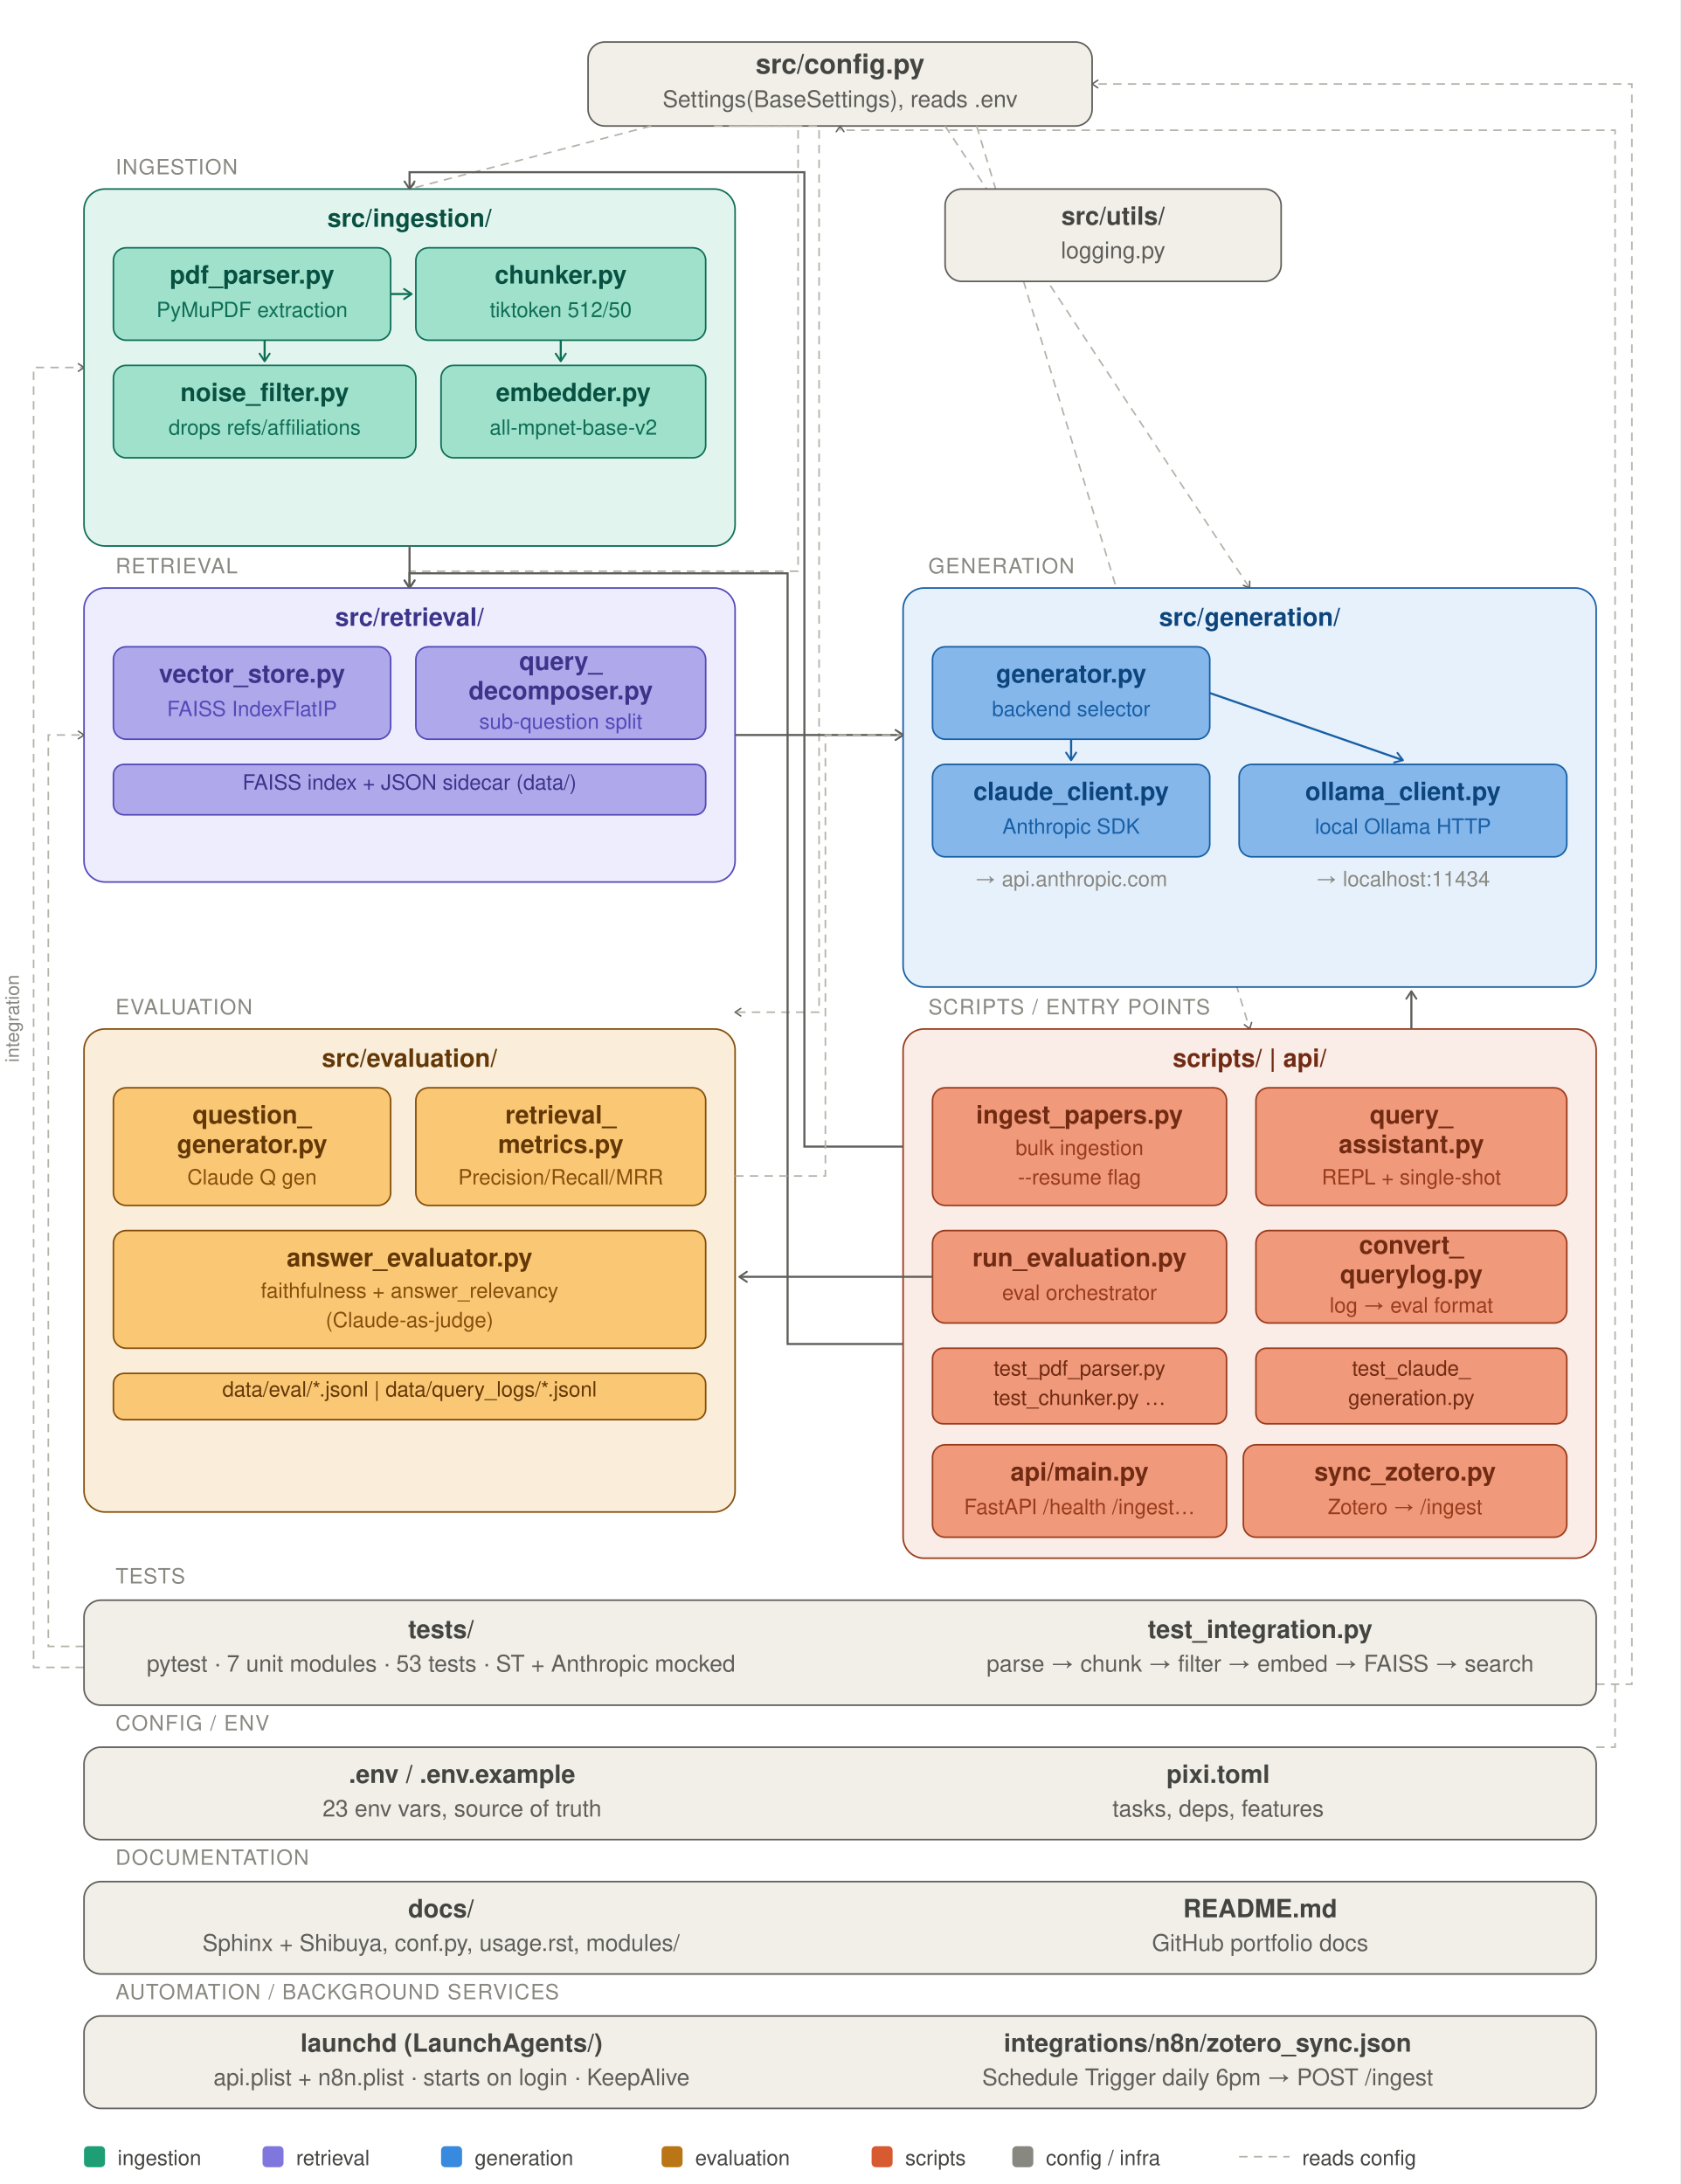
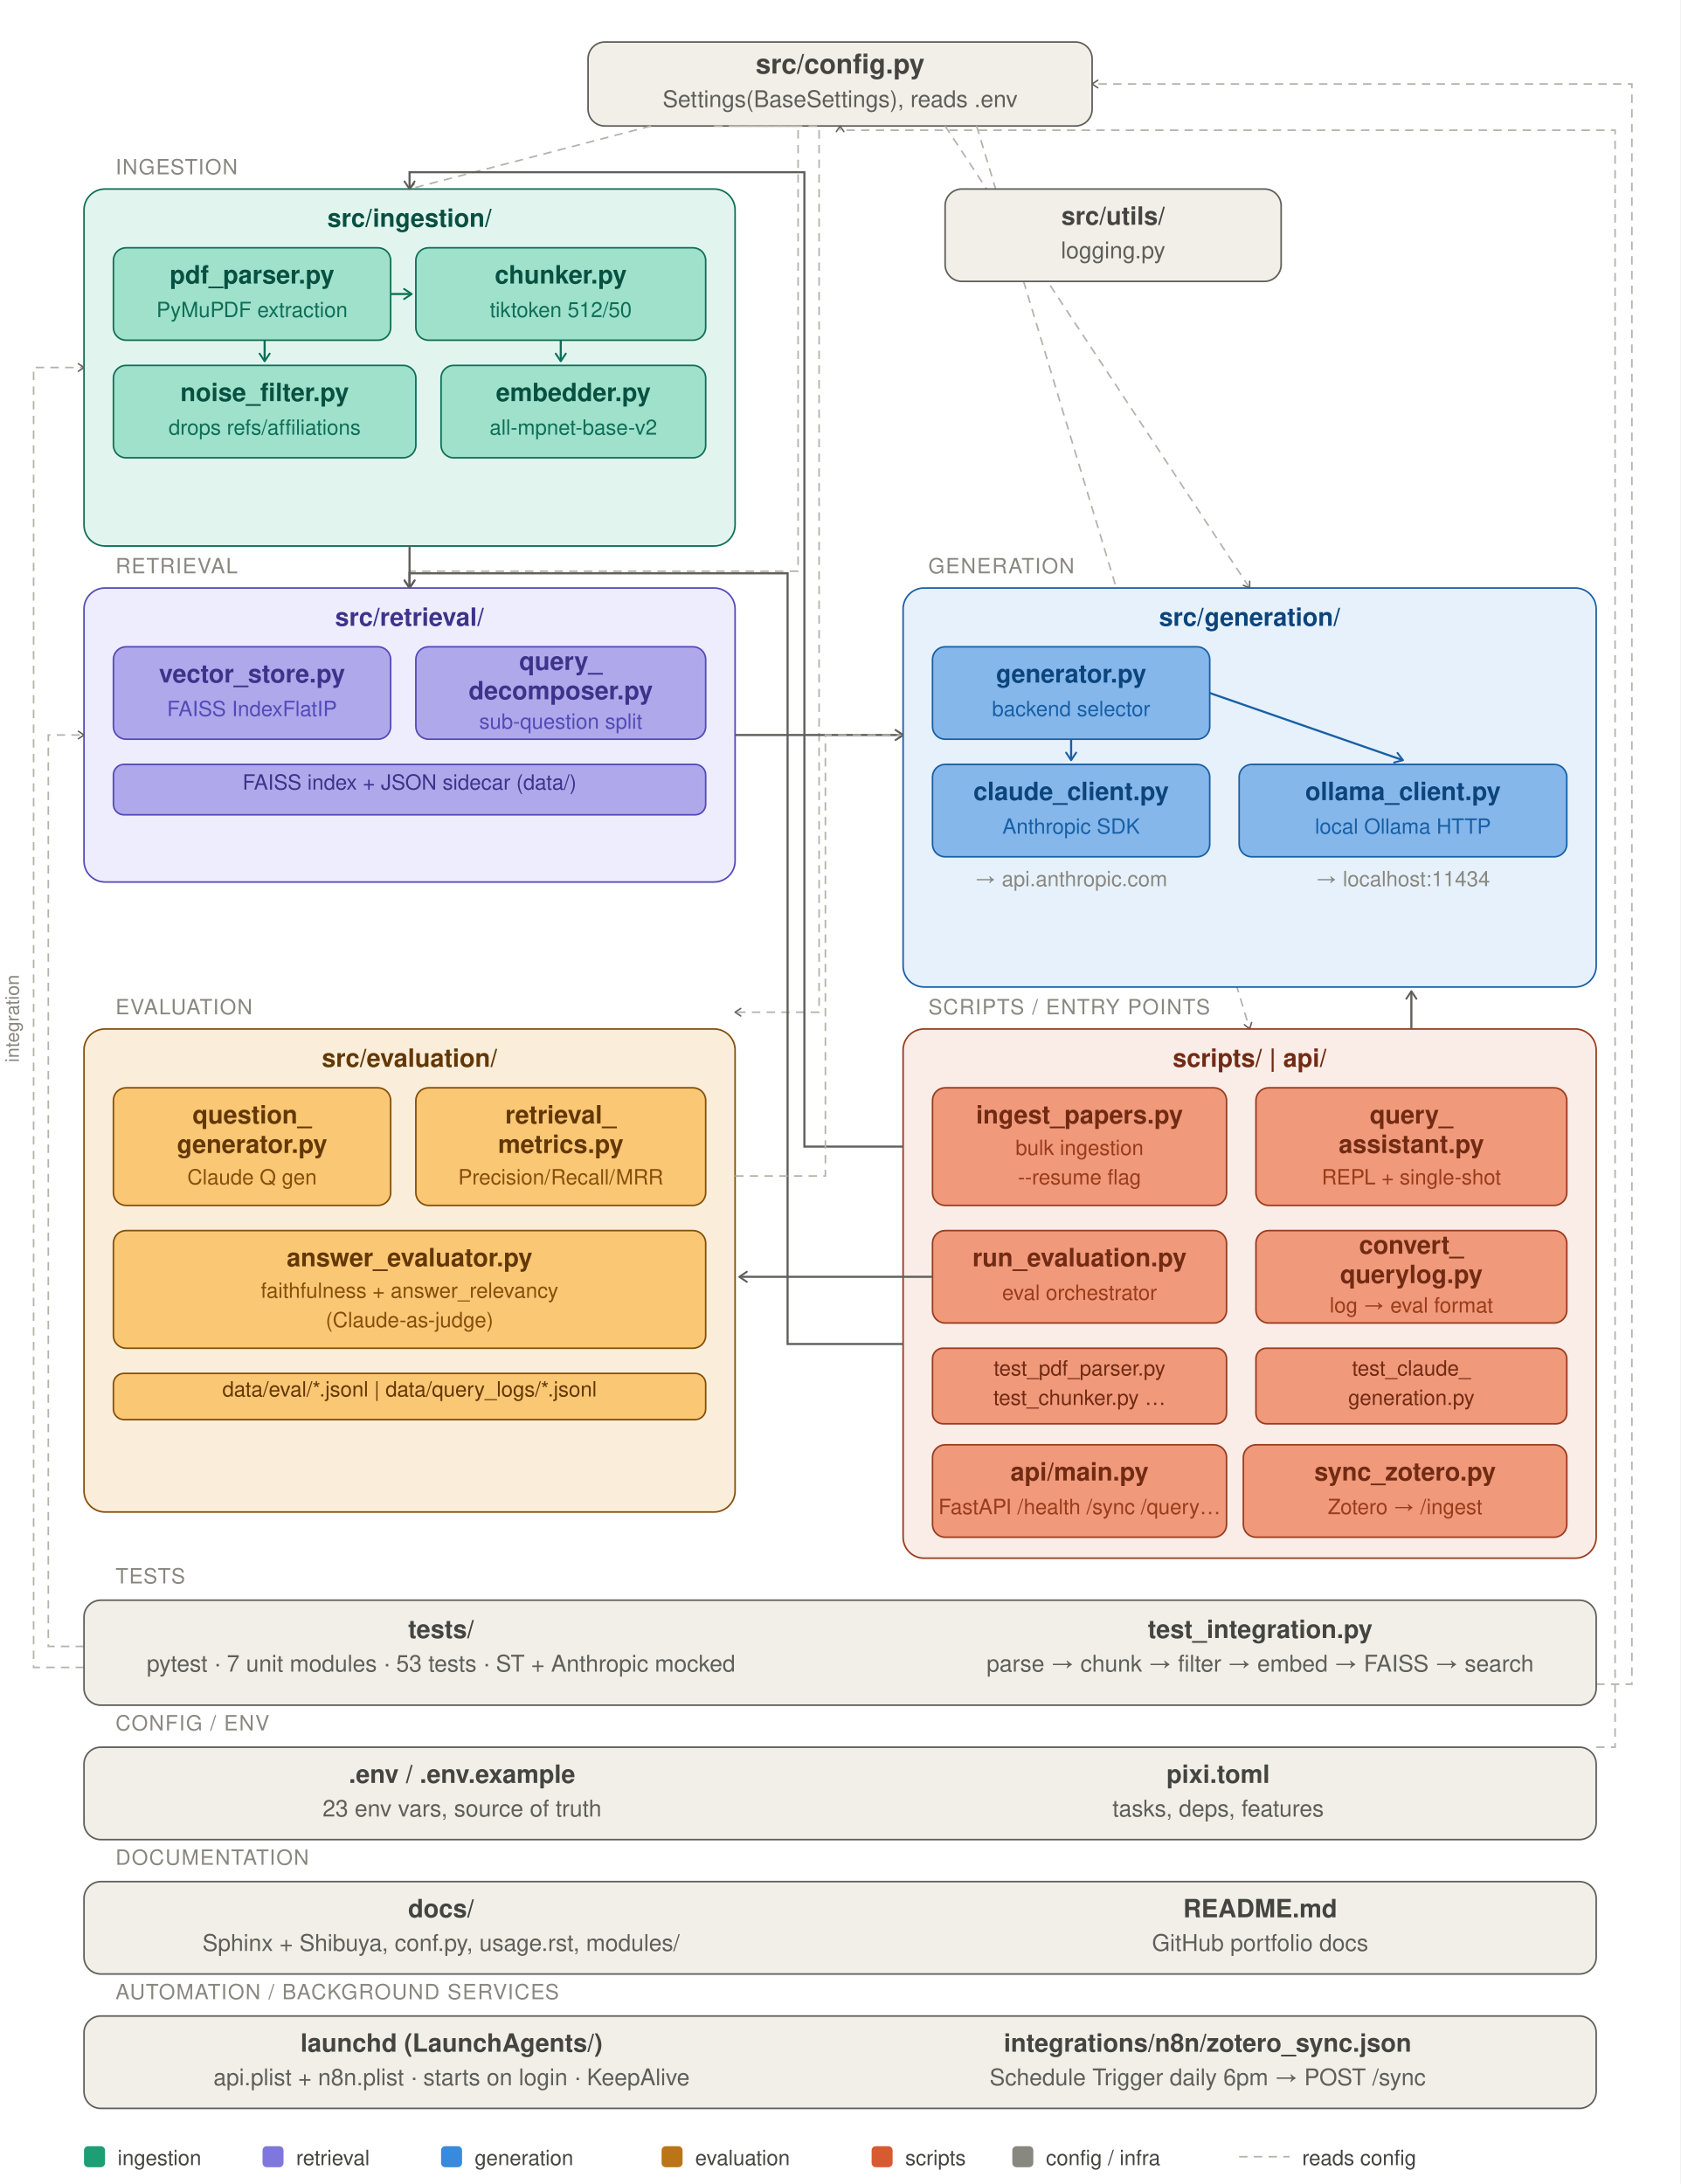
<svg xmlns="http://www.w3.org/2000/svg" width="800" viewBox="0 0 800 1040" font-family="-apple-system, BlinkMacSystemFont, 'Segoe UI', Helvetica, Arial, sans-serif">
  <rect width="800" height="1040" fill="#ffffff" />
  <defs>
    <marker id="arr" viewBox="0 0 10 10" refX="8" refY="5" markerWidth="6" markerHeight="6" orient="auto-start-reverse">
      <path d="M2 1L8 5L2 9" fill="none" stroke="#5f5e5a" stroke-width="1.5" stroke-linecap="round" stroke-linejoin="round" />
    </marker>
    <marker id="arr-teal" viewBox="0 0 10 10" refX="8" refY="5" markerWidth="6" markerHeight="6" orient="auto-start-reverse">
      <path d="M2 1L8 5L2 9" fill="none" stroke="#0f6e56" stroke-width="1.5" stroke-linecap="round" stroke-linejoin="round" />
    </marker>
    <marker id="arr-blue" viewBox="0 0 10 10" refX="8" refY="5" markerWidth="6" markerHeight="6" orient="auto-start-reverse">
      <path d="M2 1L8 5L2 9" fill="none" stroke="#185fa5" stroke-width="1.5" stroke-linecap="round" stroke-linejoin="round" />
    </marker>
  </defs>
  <rect x="280" y="20" width="240" height="40" rx="8" fill="#f1efe8" stroke="#5f5e5a" stroke-width="0.75" />
  <text x="400" y="35" text-anchor="middle" font-size="13" font-weight="600" fill="#444441">src/config.py</text>
  <text x="400" y="51" text-anchor="middle" font-size="11" fill="#5f5e5a">Settings(BaseSettings), reads .env</text>
  <line x1="310" y1="60" x2="195" y2="90" stroke="#b4b2a9" stroke-width="0.75" stroke-dasharray="4 3" marker-end="url(#arr)" />
  <path d="M340 60 L380 60 L380 272 L195 272 L195 280" fill="none" stroke="#b4b2a9" stroke-width="0.75" stroke-dasharray="4 3" marker-end="url(#arr)" />
  <path d="M350 60 L390 60 L390 482 L350 482" fill="none" stroke="#b4b2a9" stroke-width="0.75" stroke-dasharray="4 3" marker-end="url(#arr)" />
  <line x1="450" y1="60" x2="595" y2="280" stroke="#b4b2a9" stroke-width="0.75" stroke-dasharray="4 3" marker-end="url(#arr)" />
  <line x1="465" y1="60" x2="595" y2="490" stroke="#b4b2a9" stroke-width="0.75" stroke-dasharray="4 3" marker-end="url(#arr)" />
  <text x="55" y="83" font-size="10" fill="#888780" font-weight="500" letter-spacing="0.5">INGESTION</text>
  <rect x="40" y="90" width="310" height="170" rx="10" fill="#e1f5ee" stroke="#0f6e56" stroke-width="0.75" />
  <text x="195" y="108" text-anchor="middle" font-size="12" font-weight="600" fill="#085041">src/ingestion/</text>
  <rect x="54" y="118" width="132" height="44" rx="6" fill="#9fe1cb" stroke="#0f6e56" stroke-width="0.75" />
  <text x="120" y="135" text-anchor="middle" font-size="12" font-weight="600" fill="#085041">pdf_parser.py</text>
  <text x="120" y="151" text-anchor="middle" font-size="10" fill="#0f6e56">PyMuPDF extraction</text>
  <rect x="198" y="118" width="138" height="44" rx="6" fill="#9fe1cb" stroke="#0f6e56" stroke-width="0.75" />
  <text x="267" y="135" text-anchor="middle" font-size="12" font-weight="600" fill="#085041">chunker.py</text>
  <text x="267" y="151" text-anchor="middle" font-size="10" fill="#0f6e56">tiktoken 512/50</text>
  <rect x="54" y="174" width="144" height="44" rx="6" fill="#9fe1cb" stroke="#0f6e56" stroke-width="0.75" />
  <text x="126" y="191" text-anchor="middle" font-size="12" font-weight="600" fill="#085041">noise_filter.py</text>
  <text x="126" y="207" text-anchor="middle" font-size="10" fill="#0f6e56">drops refs/affiliations</text>
  <rect x="210" y="174" width="126" height="44" rx="6" fill="#9fe1cb" stroke="#0f6e56" stroke-width="0.75" />
  <text x="273" y="191" text-anchor="middle" font-size="12" font-weight="600" fill="#085041">embedder.py</text>
  <text x="273" y="207" text-anchor="middle" font-size="10" fill="#0f6e56">all-mpnet-base-v2</text>
  <line x1="186" y1="140" x2="196" y2="140" stroke="#0f6e56" stroke-width="1" marker-end="url(#arr-teal)" />
  <line x1="126" y1="162" x2="126" y2="172" stroke="#0f6e56" stroke-width="1" marker-end="url(#arr-teal)" />
  <line x1="267" y1="162" x2="267" y2="172" stroke="#0f6e56" stroke-width="1" marker-end="url(#arr-teal)" />
  <rect x="450" y="90" width="160" height="44" rx="8" fill="#f1efe8" stroke="#5f5e5a" stroke-width="0.75" />
  <text x="530" y="107" text-anchor="middle" font-size="12" font-weight="600" fill="#444441">src/utils/</text>
  <text x="530" y="123" text-anchor="middle" font-size="11" fill="#5f5e5a">logging.py</text>
  <line x1="195" y1="260" x2="195" y2="280" stroke="#5f5e5a" stroke-width="1" marker-end="url(#arr)" />
  <text x="55" y="273" font-size="10" fill="#888780" font-weight="500" letter-spacing="0.5">RETRIEVAL</text>
  <rect x="40" y="280" width="310" height="140" rx="10" fill="#eeedfe" stroke="#534ab7" stroke-width="0.75" />
  <text x="195" y="298" text-anchor="middle" font-size="12" font-weight="600" fill="#3c3489">src/retrieval/</text>
  <rect x="54" y="308" width="132" height="44" rx="6" fill="#afa9ec" stroke="#534ab7" stroke-width="0.75" />
  <text x="120" y="325" text-anchor="middle" font-size="12" font-weight="600" fill="#3c3489">vector_store.py</text>
  <text x="120" y="341" text-anchor="middle" font-size="10" fill="#534ab7">FAISS IndexFlatIP</text>
  <rect x="198" y="308" width="138" height="44" rx="6" fill="#afa9ec" stroke="#534ab7" stroke-width="0.75" />
  <text x="267" y="319" text-anchor="middle" font-size="12" font-weight="600" fill="#3c3489">query_</text>
  <text x="267" y="333" text-anchor="middle" font-size="12" font-weight="600" fill="#3c3489">decomposer.py</text>
  <text x="267" y="347" text-anchor="middle" font-size="10" fill="#534ab7">sub-question split</text>
  <rect x="54" y="364" width="282" height="24" rx="5" fill="#afa9ec" stroke="#534ab7" stroke-width="0.75" />
  <text x="195" y="376" text-anchor="middle" font-size="10" fill="#3c3489">FAISS index + JSON sidecar (data/)</text>
  <line x1="350" y1="350" x2="430" y2="350" stroke="#5f5e5a" stroke-width="1" marker-end="url(#arr)" />
  <text x="442" y="273" font-size="10" fill="#888780" font-weight="500" letter-spacing="0.5">GENERATION</text>
  <rect x="430" y="280" width="330" height="190" rx="10" fill="#e6f1fb" stroke="#185fa5" stroke-width="0.75" />
  <text x="595" y="298" text-anchor="middle" font-size="12" font-weight="600" fill="#0c447c">src/generation/</text>
  <rect x="444" y="308" width="132" height="44" rx="6" fill="#85b7eb" stroke="#185fa5" stroke-width="0.75" />
  <text x="510" y="325" text-anchor="middle" font-size="12" font-weight="600" fill="#0c447c">generator.py</text>
  <text x="510" y="341" text-anchor="middle" font-size="10" fill="#185fa5">backend selector</text>
  <rect x="444" y="364" width="132" height="44" rx="6" fill="#85b7eb" stroke="#185fa5" stroke-width="0.75" />
  <text x="510" y="381" text-anchor="middle" font-size="12" font-weight="600" fill="#0c447c">claude_client.py</text>
  <text x="510" y="397" text-anchor="middle" font-size="10" fill="#185fa5">Anthropic SDK</text>
  <rect x="590" y="364" width="156" height="44" rx="6" fill="#85b7eb" stroke="#185fa5" stroke-width="0.75" />
  <text x="668" y="381" text-anchor="middle" font-size="12" font-weight="600" fill="#0c447c">ollama_client.py</text>
  <text x="668" y="397" text-anchor="middle" font-size="10" fill="#185fa5">local Ollama HTTP</text>
  <line x1="510" y1="352" x2="510" y2="362" stroke="#185fa5" stroke-width="1" marker-end="url(#arr-blue)" />
  <line x1="576" y1="330" x2="668" y2="362" stroke="#185fa5" stroke-width="1" marker-end="url(#arr-blue)" />
  <text x="510" y="422" text-anchor="middle" font-size="10" fill="#888780">→ api.anthropic.com</text>
  <text x="668" y="422" text-anchor="middle" font-size="10" fill="#888780">→ localhost:11434</text>
  <text x="55" y="483" font-size="10" fill="#888780" font-weight="500" letter-spacing="0.5">EVALUATION</text>
  <rect x="40" y="490" width="310" height="230" rx="10" fill="#faeeda" stroke="#854f0b" stroke-width="0.75" />
  <text x="195" y="508" text-anchor="middle" font-size="12" font-weight="600" fill="#633806">src/evaluation/</text>
  <rect x="54" y="518" width="132" height="56" rx="6" fill="#fac775" stroke="#854f0b" stroke-width="0.75" />
  <text x="120" y="535" text-anchor="middle" font-size="12" font-weight="600" fill="#633806">question_</text>
  <text x="120" y="549" text-anchor="middle" font-size="12" font-weight="600" fill="#633806">generator.py</text>
  <text x="120" y="564" text-anchor="middle" font-size="10" fill="#854f0b">Claude Q gen</text>
  <rect x="198" y="518" width="138" height="56" rx="6" fill="#fac775" stroke="#854f0b" stroke-width="0.75" />
  <text x="267" y="535" text-anchor="middle" font-size="12" font-weight="600" fill="#633806">retrieval_</text>
  <text x="267" y="549" text-anchor="middle" font-size="12" font-weight="600" fill="#633806">metrics.py</text>
  <text x="267" y="564" text-anchor="middle" font-size="10" fill="#854f0b">Precision/Recall/MRR</text>
  <rect x="54" y="586" width="282" height="56" rx="6" fill="#fac775" stroke="#854f0b" stroke-width="0.75" />
  <text x="195" y="603" text-anchor="middle" font-size="12" font-weight="600" fill="#633806">answer_evaluator.py</text>
  <text x="195" y="618" text-anchor="middle" font-size="10" fill="#854f0b">faithfulness + answer_relevancy</text>
  <text x="195" y="632" text-anchor="middle" font-size="10" fill="#854f0b">(Claude-as-judge)</text>
  <rect x="54" y="654" width="282" height="22" rx="5" fill="#fac775" stroke="#854f0b" stroke-width="0.75" />
  <text x="195" y="665" text-anchor="middle" font-size="10" fill="#633806">data/eval/*.jsonl  |  data/query_logs/*.jsonl</text>
  <text x="442" y="483" font-size="10" fill="#888780" font-weight="500" letter-spacing="0.5">SCRIPTS / ENTRY POINTS</text>
  <rect x="430" y="490" width="330" height="252" rx="10" fill="#faece7" stroke="#993c1d" stroke-width="0.75" />
  <text x="595" y="508" text-anchor="middle" font-size="12" font-weight="600" fill="#712b13">scripts/  |  api/</text>
  <rect x="444" y="518" width="140" height="56" rx="6" fill="#f0997b" stroke="#993c1d" stroke-width="0.75" />
  <text x="514" y="535" text-anchor="middle" font-size="12" font-weight="600" fill="#712b13">ingest_papers.py</text>
  <text x="514" y="550" text-anchor="middle" font-size="10" fill="#993c1d">bulk ingestion</text>
  <text x="514" y="564" text-anchor="middle" font-size="10" fill="#993c1d">--resume flag</text>
  <rect x="598" y="518" width="148" height="56" rx="6" fill="#f0997b" stroke="#993c1d" stroke-width="0.75" />
  <text x="672" y="535" text-anchor="middle" font-size="12" font-weight="600" fill="#712b13">query_</text>
  <text x="672" y="549" text-anchor="middle" font-size="12" font-weight="600" fill="#712b13">assistant.py</text>
  <text x="672" y="564" text-anchor="middle" font-size="10" fill="#993c1d">REPL + single-shot</text>
  <rect x="444" y="586" width="140" height="44" rx="6" fill="#f0997b" stroke="#993c1d" stroke-width="0.75" />
  <text x="514" y="603" text-anchor="middle" font-size="12" font-weight="600" fill="#712b13">run_evaluation.py</text>
  <text x="514" y="619" text-anchor="middle" font-size="10" fill="#993c1d">eval orchestrator</text>
  <rect x="598" y="586" width="148" height="44" rx="6" fill="#f0997b" stroke="#993c1d" stroke-width="0.75" />
  <text x="672" y="597" text-anchor="middle" font-size="12" font-weight="600" fill="#712b13">convert_</text>
  <text x="672" y="611" text-anchor="middle" font-size="12" font-weight="600" fill="#712b13">querylog.py</text>
  <text x="672" y="625" text-anchor="middle" font-size="10" fill="#993c1d">log → eval format</text>
  <rect x="444" y="642" width="140" height="36" rx="5" fill="#f0997b" stroke="#993c1d" stroke-width="0.75" />
  <text x="514" y="655" text-anchor="middle" font-size="10" fill="#712b13">test_pdf_parser.py</text>
  <text x="514" y="669" text-anchor="middle" font-size="10" fill="#712b13">test_chunker.py …</text>
  <rect x="598" y="642" width="148" height="36" rx="5" fill="#f0997b" stroke="#993c1d" stroke-width="0.75" />
  <text x="672" y="655" text-anchor="middle" font-size="10" fill="#712b13">test_claude_</text>
  <text x="672" y="669" text-anchor="middle" font-size="10" fill="#712b13">generation.py</text>
  <rect x="444" y="688" width="140" height="44" rx="6" fill="#f0997b" stroke="#993c1d" stroke-width="0.75" />
  <text x="514" y="705" text-anchor="middle" font-size="12" font-weight="600" fill="#712b13">api/main.py</text>
-   <text x="514" y="721" text-anchor="middle" font-size="10" fill="#993c1d">FastAPI /health /ingest…</text>
+   <text x="514" y="721" text-anchor="middle" font-size="10" fill="#993c1d">FastAPI /health /sync /query…</text>
  <rect x="592" y="688" width="154" height="44" rx="6" fill="#f0997b" stroke="#993c1d" stroke-width="0.75" />
  <text x="669" y="705" text-anchor="middle" font-size="12" font-weight="600" fill="#712b13">sync_zotero.py</text>
  <text x="669" y="721" text-anchor="middle" font-size="10" fill="#993c1d">Zotero → /ingest</text>
  <line x1="672" y1="490" x2="672" y2="472" stroke="#5f5e5a" stroke-width="1" marker-end="url(#arr)" />
  <line x1="444" y1="608" x2="352" y2="608" stroke="#5f5e5a" stroke-width="1" marker-end="url(#arr)" />
  <path d="M430 546 L383 546 L383 82 L195 82 L195 90" fill="none" stroke="#5f5e5a" stroke-width="1" marker-end="url(#arr)" />
  <path d="M430 640 L375 640 L375 273 L195 273 L195 280" fill="none" stroke="#5f5e5a" stroke-width="1" marker-end="url(#arr)" />
  <path d="M350 560 L393 560 L393 350 L430 350" fill="none" stroke="#b4b2a9" stroke-width="0.75" stroke-dasharray="4 3" marker-end="url(#arr)" />
  <path d="M40 794 L16 794 L16 175 L40 175" fill="none" stroke="#b4b2a9" stroke-width="0.75" stroke-dasharray="4 3" marker-end="url(#arr)" />
  <text x="9" y="485" text-anchor="middle" font-size="9" fill="#888780" transform="rotate(-90, 9, 485)">integration</text>
  <path d="M40 784 L23 784 L23 350 L40 350" fill="none" stroke="#b4b2a9" stroke-width="0.75" stroke-dasharray="4 3" marker-end="url(#arr)" />
  <path d="M760 802 L777 802 L777 40 L520 40" fill="none" stroke="#b4b2a9" stroke-width="0.75" stroke-dasharray="4 3" marker-end="url(#arr)" />
  <text x="55" y="754" font-size="10" fill="#888780" font-weight="500" letter-spacing="0.5">TESTS</text>
  <rect x="40" y="762" width="720" height="50" rx="8" fill="#f1efe8" stroke="#5f5e5a" stroke-width="0.75" />
  <text x="210" y="780" text-anchor="middle" font-size="12" font-weight="600" fill="#444441">tests/</text>
  <text x="210" y="796" text-anchor="middle" font-size="11" fill="#5f5e5a">pytest · 7 unit modules · 53 tests · ST + Anthropic mocked</text>
  <text x="600" y="780" text-anchor="middle" font-size="12" font-weight="600" fill="#444441">test_integration.py</text>
  <text x="600" y="796" text-anchor="middle" font-size="11" fill="#5f5e5a">parse → chunk → filter → embed → FAISS → search</text>
  <text x="55" y="824" font-size="10" fill="#888780" font-weight="500" letter-spacing="0.5">CONFIG / ENV</text>
  <rect x="40" y="832" width="720" height="44" rx="8" fill="#f1efe8" stroke="#5f5e5a" stroke-width="0.75" />
  <text x="220" y="849" text-anchor="middle" font-size="12" font-weight="600" fill="#444441">.env / .env.example</text>
  <text x="220" y="865" text-anchor="middle" font-size="11" fill="#5f5e5a">23 env vars, source of truth</text>
  <text x="580" y="849" text-anchor="middle" font-size="12" font-weight="600" fill="#444441">pixi.toml</text>
  <text x="580" y="865" text-anchor="middle" font-size="11" fill="#5f5e5a">tasks, deps, features</text>
  <path d="M760 832 L769 832 L769 62 L400 62 L400 60" fill="none" stroke="#b4b2a9" stroke-width="0.75" stroke-dasharray="4 3" marker-end="url(#arr)" />
  <text x="55" y="888" font-size="10" fill="#888780" font-weight="500" letter-spacing="0.5">DOCUMENTATION</text>
  <rect x="40" y="896" width="720" height="44" rx="8" fill="#f1efe8" stroke="#5f5e5a" stroke-width="0.75" />
  <text x="210" y="913" text-anchor="middle" font-size="12" font-weight="600" fill="#444441">docs/</text>
  <text x="210" y="929" text-anchor="middle" font-size="11" fill="#5f5e5a">Sphinx + Shibuya, conf.py, usage.rst, modules/</text>
  <text x="600" y="913" text-anchor="middle" font-size="12" font-weight="600" fill="#444441">README.md</text>
  <text x="600" y="929" text-anchor="middle" font-size="11" fill="#5f5e5a">GitHub portfolio docs</text>
  <text x="55" y="952" font-size="10" fill="#888780" font-weight="500" letter-spacing="0.5">AUTOMATION / BACKGROUND SERVICES</text>
  <rect x="40" y="960" width="720" height="44" rx="8" fill="#f1efe8" stroke="#5f5e5a" stroke-width="0.75" />
  <text x="215" y="977" text-anchor="middle" font-size="12" font-weight="600" fill="#444441">launchd (LaunchAgents/)</text>
  <text x="215" y="993" text-anchor="middle" font-size="11" fill="#5f5e5a">api.plist + n8n.plist · starts on login · KeepAlive</text>
  <text x="575" y="977" text-anchor="middle" font-size="12" font-weight="600" fill="#444441">integrations/n8n/zotero_sync.json</text>
-   <text x="575" y="993" text-anchor="middle" font-size="11" fill="#5f5e5a">Schedule Trigger daily 6pm → POST /ingest</text>
+   <text x="575" y="993" text-anchor="middle" font-size="11" fill="#5f5e5a">Schedule Trigger daily 6pm → POST /sync</text>
  <rect x="40" y="1022" width="10" height="10" rx="2" fill="#1D9E75" />
  <text x="56" y="1031" font-size="10" fill="#444441">ingestion</text>
  <rect x="125" y="1022" width="10" height="10" rx="2" fill="#7F77DD" />
  <text x="141" y="1031" font-size="10" fill="#444441">retrieval</text>
  <rect x="210" y="1022" width="10" height="10" rx="2" fill="#378ADD" />
  <text x="226" y="1031" font-size="10" fill="#444441">generation</text>
  <rect x="315" y="1022" width="10" height="10" rx="2" fill="#BA7517" />
  <text x="331" y="1031" font-size="10" fill="#444441">evaluation</text>
  <rect x="415" y="1022" width="10" height="10" rx="2" fill="#D85A30" />
  <text x="431" y="1031" font-size="10" fill="#444441">scripts</text>
  <rect x="482" y="1022" width="10" height="10" rx="2" fill="#888780" />
  <text x="498" y="1031" font-size="10" fill="#444441">config / infra</text>
  <line x1="590" y1="1027" x2="614" y2="1027" stroke="#b4b2a9" stroke-width="0.75" stroke-dasharray="4 3" />
  <text x="620" y="1031" font-size="10" fill="#444441">reads config</text>
</svg>
